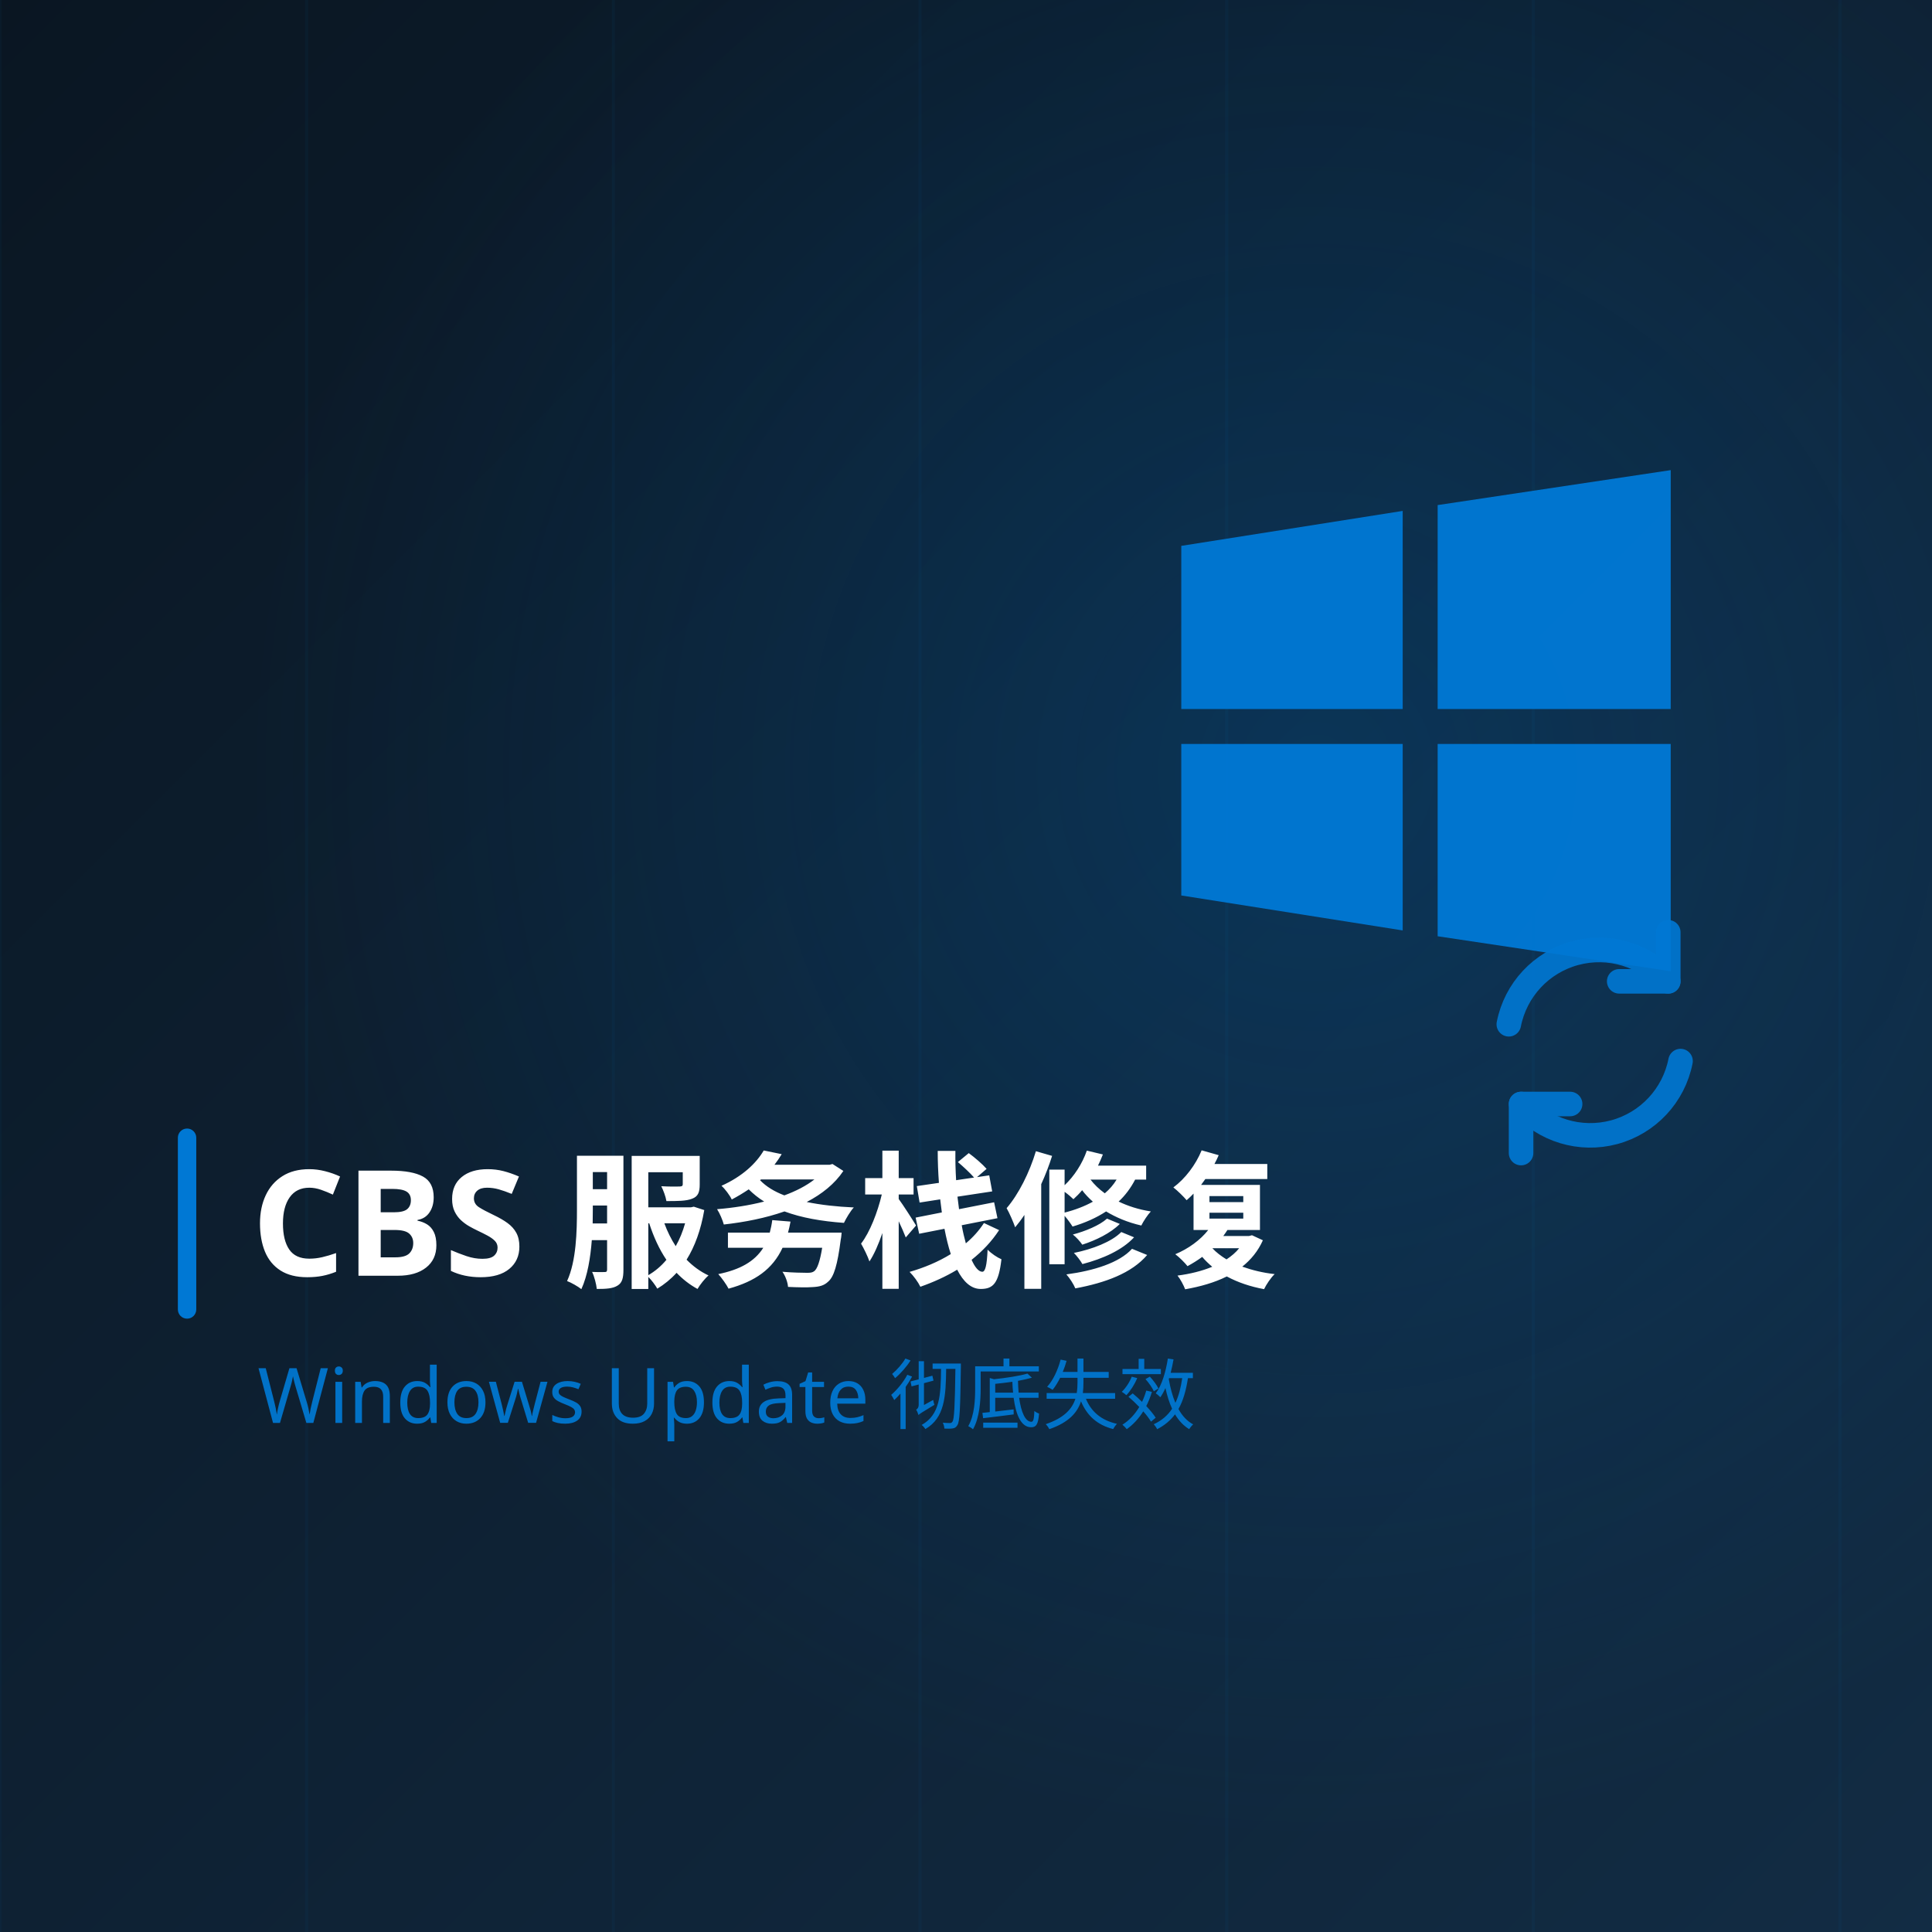
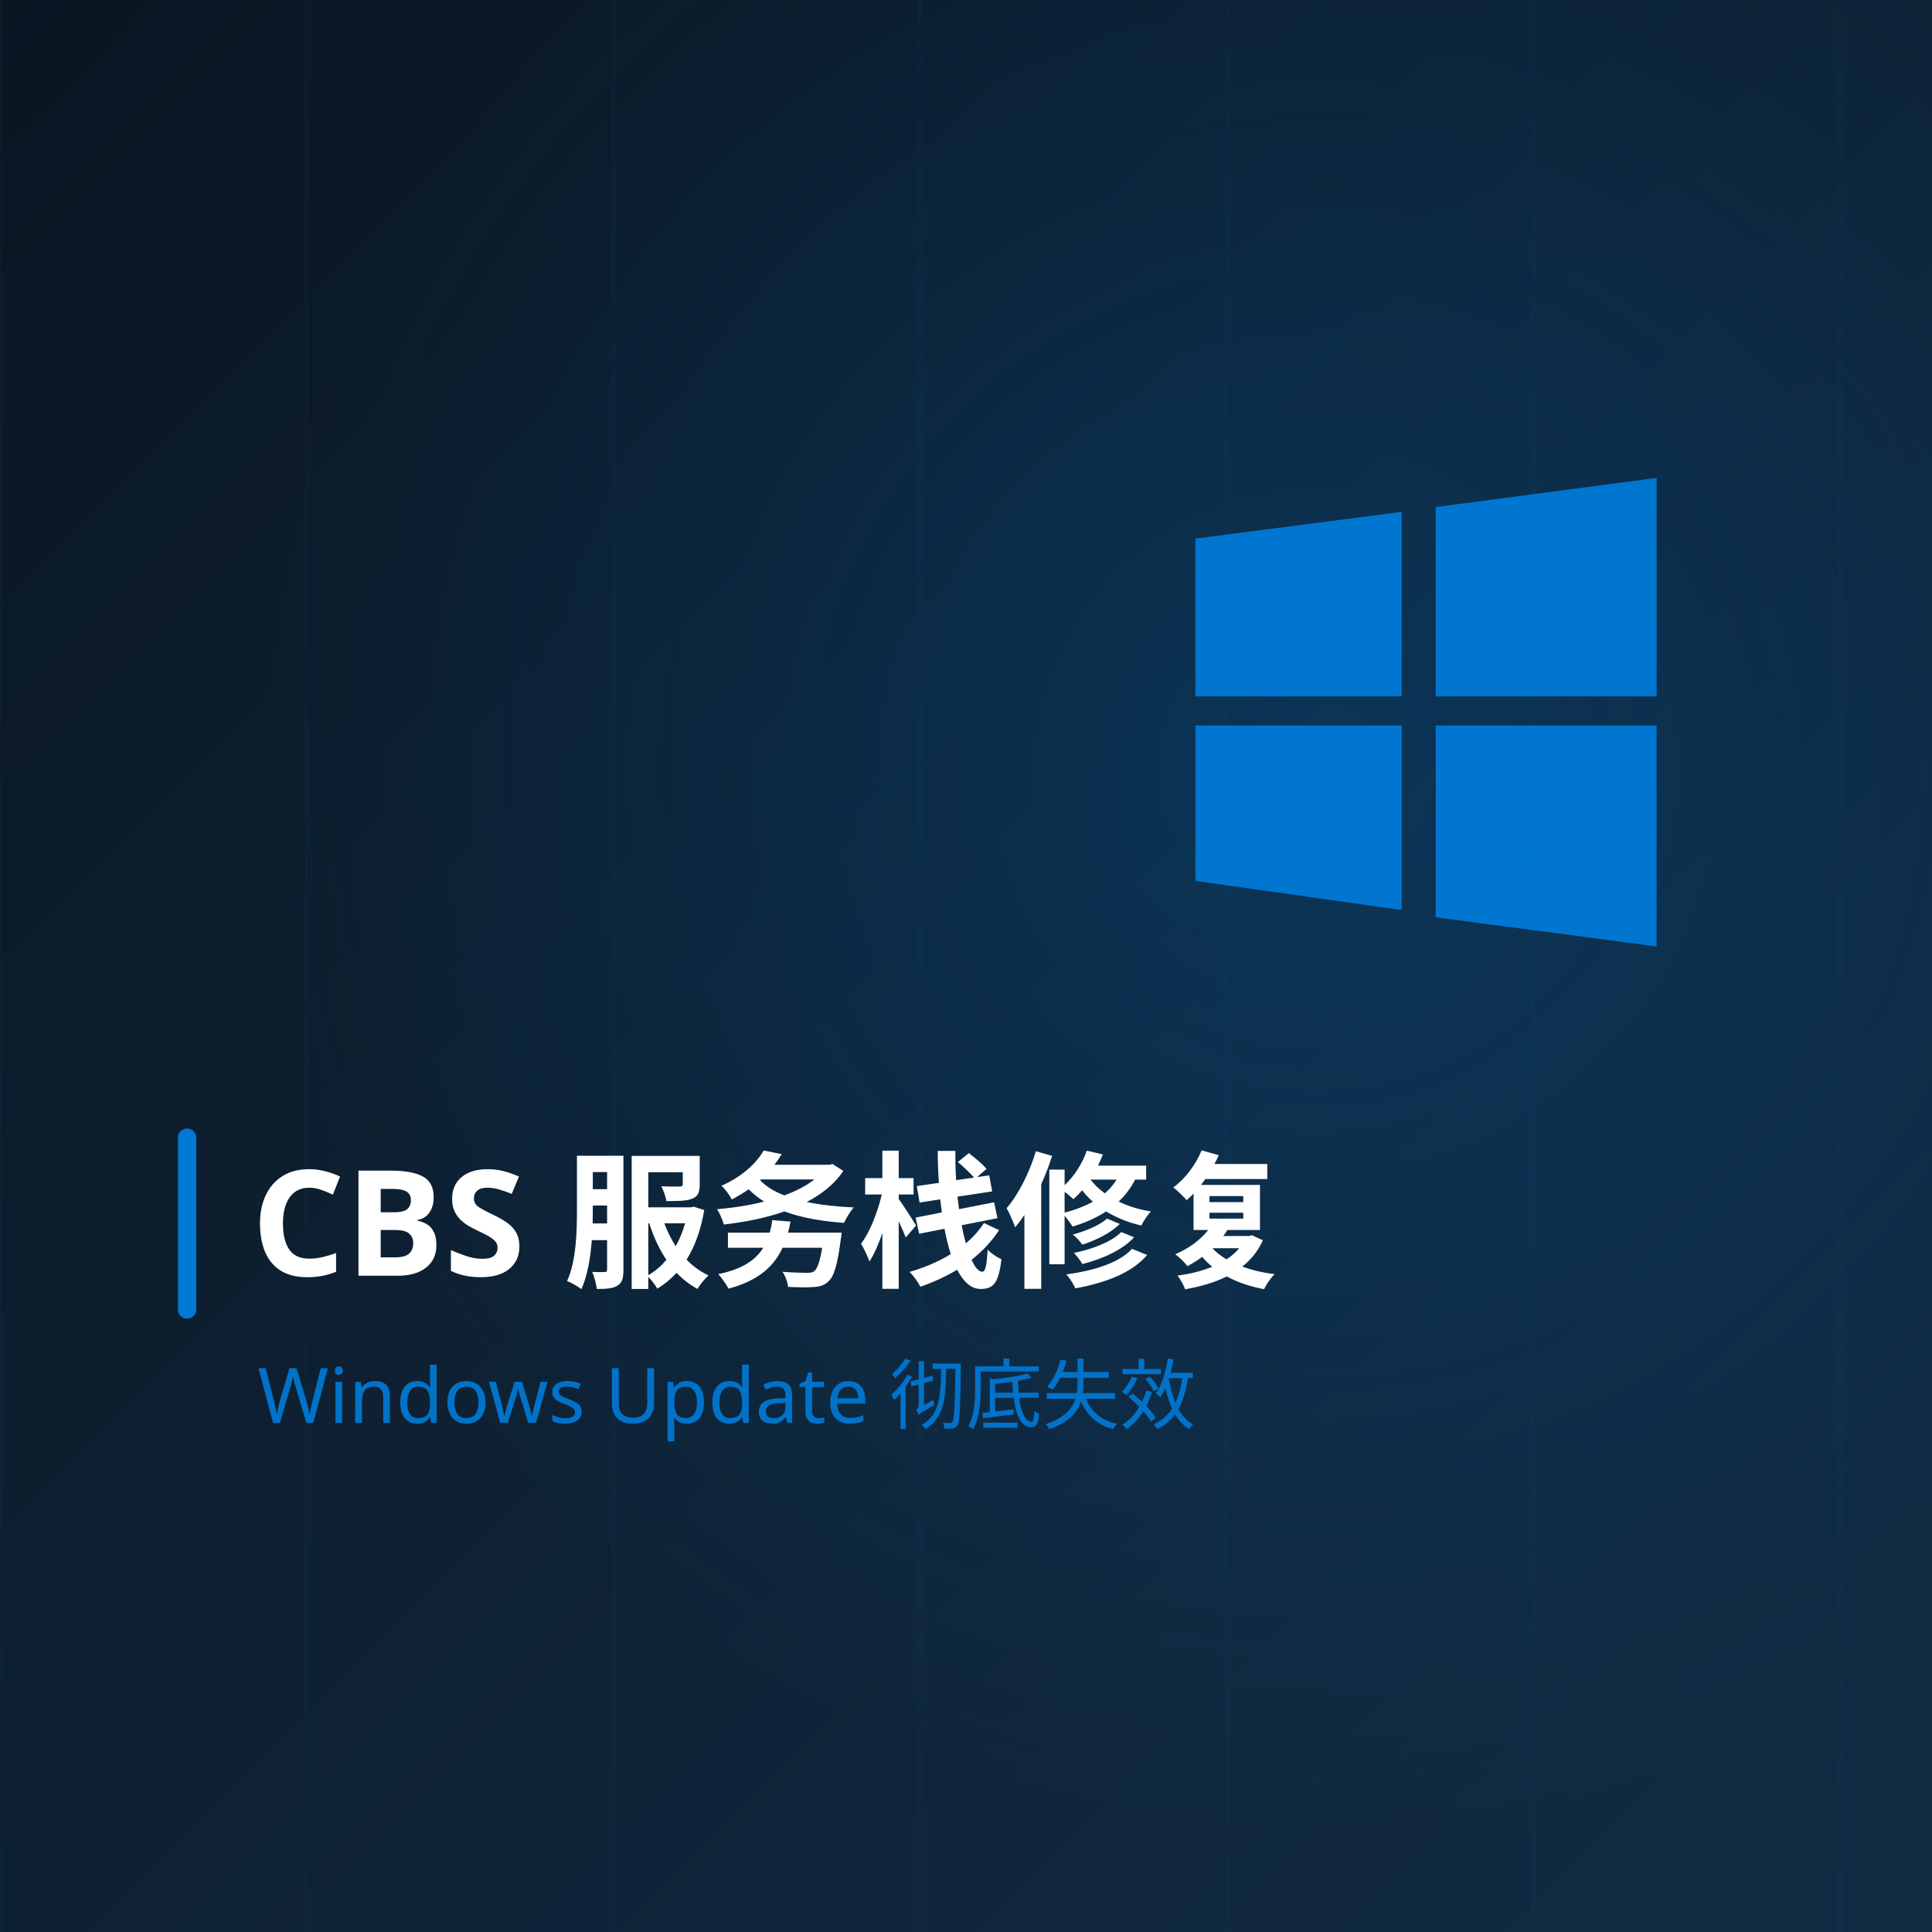
<svg xmlns="http://www.w3.org/2000/svg" width="630" height="630" viewBox="0 0 630 630" font-family="Microsoft YaHei, PingFang SC, sans-serif">
  <defs>
    <linearGradient id="bg" x1="0" y1="0" x2="1" y2="1">
      <stop offset="0%" stop-color="#0a1622" />
      <stop offset="100%" stop-color="#122c44" />
    </linearGradient>
    <radialGradient id="glow" cx="68%" cy="40%" r="55%">
      <stop offset="0%" stop-color="#0078d4" stop-opacity="0.22" />
      <stop offset="100%" stop-color="#0078d4" stop-opacity="0" />
    </radialGradient>
  </defs>
  <rect width="630" height="630" fill="url(#bg)" />
  <rect width="630" height="630" fill="url(#glow)" />
  <g stroke="#0078d4" stroke-opacity="0.05" stroke-width="1">
    <line x1="0" y1="0" x2="0" y2="630" />
    <line x1="100" y1="0" x2="100" y2="630" />
    <line x1="200" y1="0" x2="200" y2="630" />
    <line x1="300" y1="0" x2="300" y2="630" />
    <line x1="400" y1="0" x2="400" y2="630" />
    <line x1="500" y1="0" x2="500" y2="630" />
    <line x1="600" y1="0" x2="600" y2="630" />
  </g>
-   <g transform="translate(370.00,140.00) scale(1.9)" opacity="0.96">
+   <g transform="translate(370.00,140.00) scale(7.9167)" opacity="0.97">
    <g fill="#0078d4">
-       <path d="M8 20 L46 14 V48 H8 Z" />
-       <path d="M52 13 L92 7 V48 H52 Z" />
-       <path d="M8 54 H46 V86 L8 80 Z" />
-       <path d="M52 54 H92 V93 L52 87 Z" />
+       <path d="M2.5 4.5 L11 3.4 V11 H2.5 Z" />
+       <path d="M12.4 3.2 L21.5 2 V11 H12.4 Z" />
+       <path d="M2.5 12.2 H11 V19.8 L2.5 18.6 Z" />
+       <path d="M12.4 12.2 H21.5 V21.3 L12.4 20.1 Z" />
    </g>
  </g>
-   <g transform="translate(470.00,290.00) scale(1)" opacity="0.9">
-     <g fill="none" stroke="#0078d4" stroke-width="8" stroke-linecap="round" stroke-linejoin="round">
-       <path d="M22 44 A30 30 0 0 1 74 30" />
-       <path d="M74 30 L74 14 M74 30 L58 30" />
-       <path d="M78 56 A30 30 0 0 1 26 70" />
-       <path d="M26 70 L26 86 M26 70 L42 70" />
-     </g>
-   </g>
+   <g transform="translate(470.00,290.00) scale(4.1667)" opacity="0.92">
+ </g>
  <rect x="58" y="368" width="6" height="62" fill="#0078d4" rx="3" />
  <text x="82" y="416" font-size="48" font-weight="bold" fill="#ffffff">CBS 服务栈修复</text>
  <text x="84" y="464" font-size="25" fill="#0078d4" opacity="0.92">Windows Update 彻底失效</text>
</svg>
